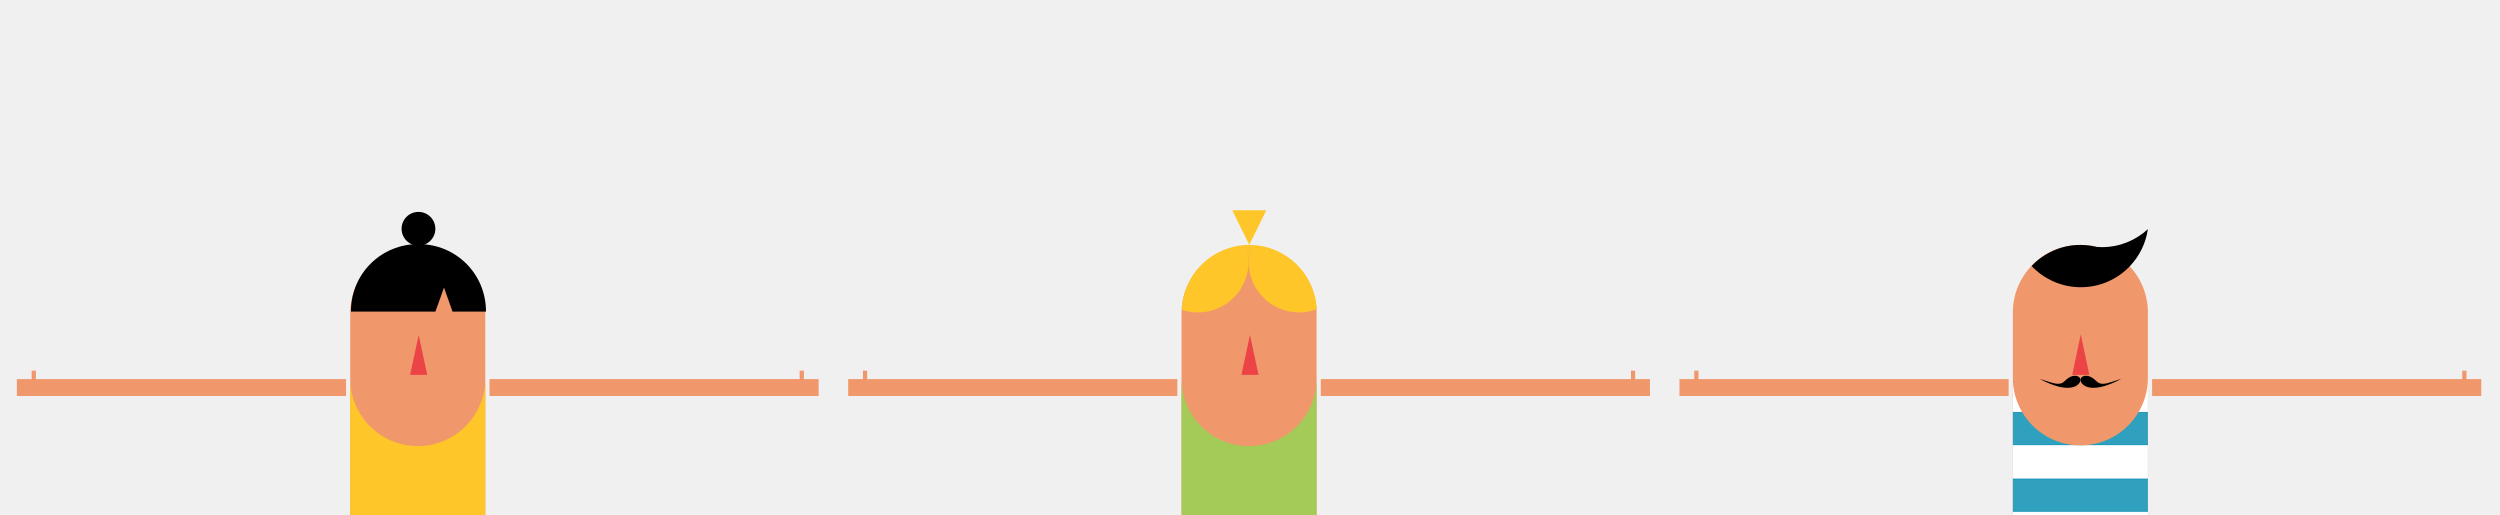
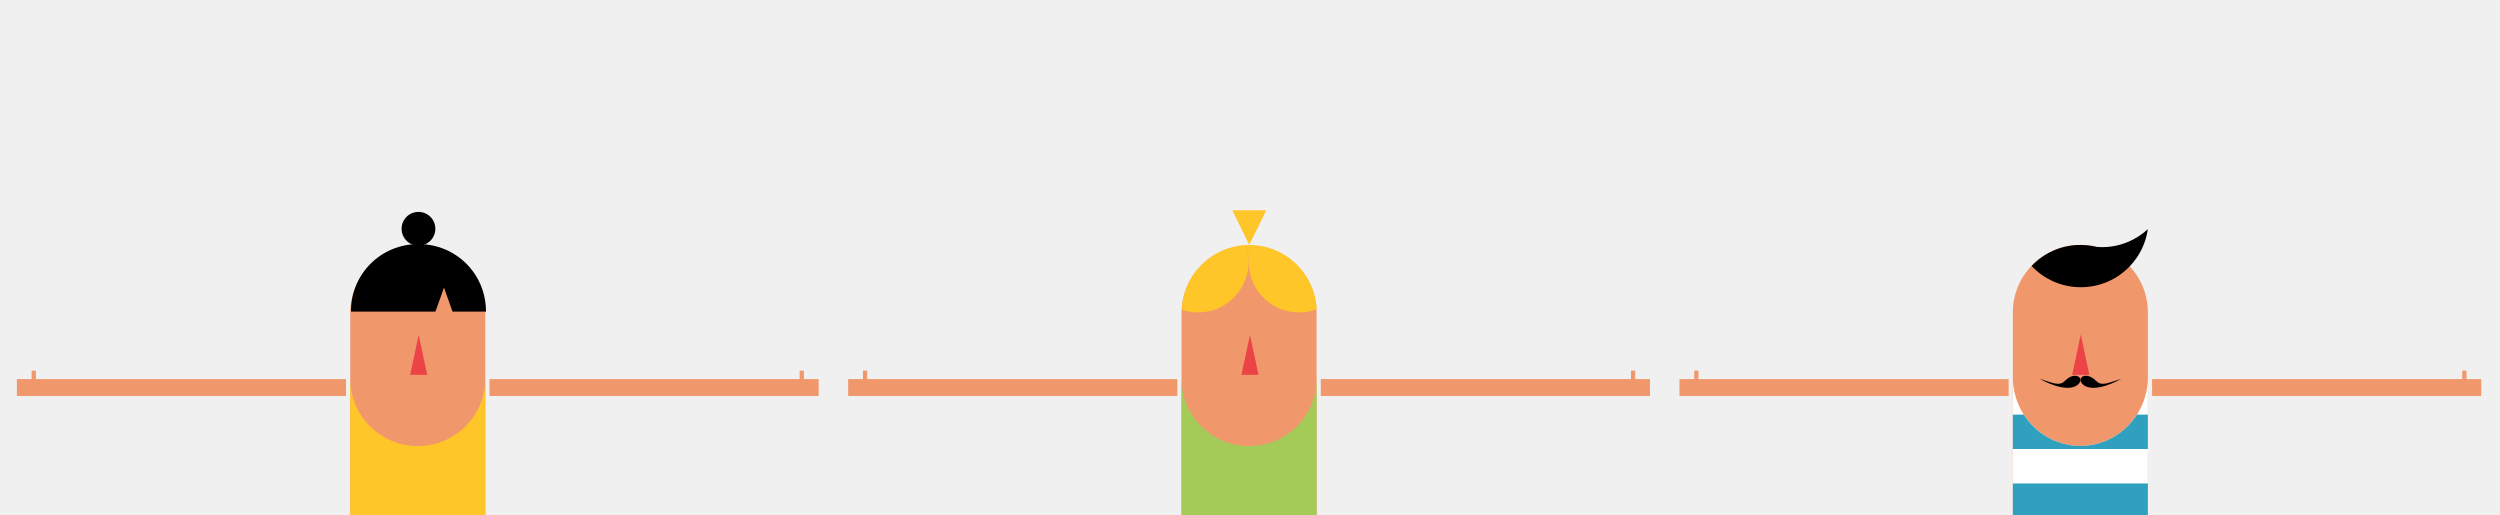
<svg xmlns="http://www.w3.org/2000/svg" xmlns:xlink="http://www.w3.org/1999/xlink" version="1.1" id="Capa_1" x="0px" y="0px" width="1184.887px" height="243.76px" viewBox="0 0 1184.887 243.76" enable-background="new 0 0 1184.887 243.76" xml:space="preserve">
-   <pattern x="-2558" y="-1151.33" width="114" height="20" patternUnits="userSpaceOnUse" id="Nueva_muestra_de_motivo_4" viewBox="0 -20 114 20" overflow="visible">
-     <g>
-       <polygon fill="none" points="0,0 114,0 114,-20 0,-20   " />
-       <polygon fill="#FFFFFF" points="114,0 0,0 0,-10 114,-10   " />
-       <polygon fill="#2FA1BE" points="114,-10 0,-10 0,-20 114,-20   " />
-     </g>
-   </pattern>
  <g>
    <g>
      <polygon fill="#F0976B" points="232,179.67 379,179.67 379,175.67 381,175.67 381,179.67 388,179.67 388,187.67 232,187.67   " />
      <polygon fill="#F0976B" points="164,179.67 17,179.67 17,175.67 15,175.67 15,179.67 8,179.67 8,187.67 164,187.67   " />
    </g>
    <g>
-       <path fill="#F0976B" d="M198,116.43c-17.674,0-32,14.326-32,32v144c0,17.673,14.326,32,32,32c17.672,0,32-14.327,32-32v-144    C230,130.756,215.672,116.43,198,116.43z" />
-       <polygon fill="#EC4346" points="198.428,177.67 194.365,177.67 196.396,168.292 198.428,158.721 200.459,168.194 202.488,177.67       " />
+       <path fill="#F0976B" d="M198,116.43c-17.674,0-32,14.326-32,32v144c0,17.672,14.326,31.999,32,31.999    c17.672,0,32-14.327,32-31.999v-144C230,130.756,215.672,116.43,198,116.43z" />
+       <polygon fill="#EC4346" points="198.428,177.67 194.365,177.67 196.396,168.292 198.428,158.722 200.459,168.194 202.488,177.67       " />
      <path d="M210.428,135.021" />
-       <path fill="#FEC629" d="M198,211.43c-17.674,0-32-14.327-32-32v113c0,17.673,14.326,32,32,32c17.672,0,32-14.327,32-32v-113    C230,197.103,215.672,211.43,198,211.43z" />
-       <path d="M198.336,115.67c-17.674,0-32,14-32,32h40.029l2.029-5.589l2.027-5.782l2.027,5.685l2.025,5.687h15.861    C230.336,129.67,216.008,115.67,198.336,115.67z" />
+       <path fill="#FEC629" d="M198,211.431c-17.674,0-32-14.328-32-32v113c0,17.672,14.326,31.999,32,31.999    c17.672,0,32-14.327,32-31.999v-113C230,197.103,215.672,211.431,198,211.431z" />
+       <path d="M198.336,115.67c-17.674,0-32,14-32,32h40.028l2.029-5.589l2.027-5.782l2.026,5.685l2.025,5.688h15.861    C230.336,129.67,216.008,115.67,198.336,115.67z" />
      <circle cx="198.336" cy="108.43" r="8" />
    </g>
  </g>
  <g>
    <polygon fill="#F0976B" points="626,179.67 773,179.67 773,175.67 775,175.67 775,179.67 782,179.67 782,187.67 626,187.67  " />
    <polygon fill="#F0976B" points="558,179.67 411,179.67 411,175.67 409,175.67 409,179.67 402,179.67 402,187.67 558,187.67  " />
  </g>
-   <path fill="#F0976B" d="M592,116.43c-17.674,0-32,14.326-32,32v144c0,17.673,14.326,32,32,32c17.672,0,32-14.327,32-32v-144  C624,130.756,609.672,116.43,592,116.43z" />
-   <polygon fill="#EC4346" points="592.428,177.67 588.365,177.67 590.396,168.292 592.428,158.721 594.459,168.194 596.488,177.67 " />
+   <path fill="#F0976B" d="M592,116.43c-17.675,0-32,14.326-32,32v144c0,17.672,14.325,31.999,32,31.999c17.672,0,32-14.327,32-31.999  v-144C624,130.756,609.672,116.43,592,116.43z" />
+   <polygon fill="#EC4346" points="592.428,177.67 588.365,177.67 590.396,168.292 592.428,158.722 594.459,168.194 596.488,177.67 " />
  <path d="M604.428,135.021" />
-   <path fill="#A4CB57" d="M592,211.43c-17.674,0-32-14.327-32-32v113c0,17.673,14.326,32,32,32c17.672,0,32-14.327,32-32v-113  C624,197.103,609.672,211.43,592,211.43z" />
+   <path fill="#A4CB57" d="M592,211.431c-17.675,0-32-14.328-32-32v113c0,17.672,14.325,31.999,32,31.999c17.672,0,32-14.327,32-31.999  v-113C624,197.103,609.672,211.431,592,211.431z" />
  <g>
    <polygon fill="#F0976B" points="1020,179.67 1167,179.67 1167,175.67 1169,175.67 1169,179.67 1176,179.67 1176,187.67    1020,187.67  " />
    <polygon fill="#F0976B" points="952,179.67 805,179.67 805,175.67 803,175.67 803,179.67 796,179.67 796,187.67 952,187.67  " />
  </g>
-   <polygon fill="#FEC629" points="592.09,99.67 600.156,99.67 596.123,107.929 592.09,116.01 588.061,107.841 584.031,99.67 " />
+   <polygon fill="#FEC629" points="592.09,99.67 600.156,99.67 596.122,107.929 592.09,116.01 588.061,107.841 584.031,99.67 " />
  <g>
-     <path fill="#FEC629" d="M593.124,116.115c-0.343-0.01-0.685-0.025-1.03-0.025c-0.566,0-1.129,0.016-1.688,0.045   c0.874,2.49,1.355,5.166,1.355,7.955C591.762,121.293,592.245,118.611,593.124,116.115z" />
-     <path fill="#FEC629" d="M591.762,124.09c0-2.789-0.481-5.465-1.355-7.955c-16.476,0.855-29.646,14.174-30.281,30.707   c2.4,0.805,4.966,1.248,7.637,1.248C581.017,148.09,591.762,137.345,591.762,124.09z" />
-     <path fill="#FEC629" d="M593.124,116.115c-0.879,2.496-1.362,5.178-1.362,7.975c0,13.255,10.745,24,24,24   c2.916,0,5.71-0.521,8.295-1.473C623.302,129.969,609.828,116.646,593.124,116.115z" />
+     <path fill="#FEC629" d="M593.123,116.115c-0.343-0.01-0.685-0.025-1.029-0.025c-0.566,0-1.129,0.016-1.688,0.045   c0.874,2.49,1.355,5.166,1.355,7.955C591.762,121.293,592.244,118.611,593.123,116.115z" />
+     <path fill="#FEC629" d="M591.762,124.09c0-2.789-0.481-5.465-1.355-7.955c-16.476,0.855-29.646,14.175-30.28,30.707   c2.399,0.806,4.966,1.248,7.637,1.248C581.017,148.09,591.762,137.345,591.762,124.09z" />
+     <path fill="#FEC629" d="M593.123,116.115c-0.879,2.496-1.361,5.178-1.361,7.975c0,13.255,10.745,24,24,24   c2.916,0,5.71-0.521,8.295-1.473C623.302,129.969,609.827,116.646,593.123,116.115z" />
  </g>
-   <path d="M603.908,134.771" />
-   <path d="M604.168,134.691" />
-   <path fill="#F0976B" d="M986,116.09c-17.673,0-32,14.326-32,32v144c0,17.673,14.327,32,32,32s32-14.327,32-32v-144  C1018,130.416,1003.673,116.09,986,116.09z" />
-   <polygon fill="#EC4346" points="986.187,177.67 982.123,177.67 984.155,168.122 986.187,158.467 988.217,168.067 990.247,177.67 " />
-   <path fill="#F0976B" d="M986.211,136.135c9.129,0,17.366-3.814,23.212-9.937c-4.145-4.415-9.523-7.653-15.59-9.161  c-1.839-0.135-3.635-0.42-5.374-0.852c-0.782-0.057-1.568-0.096-2.365-0.096c-9.14,0-17.378,3.838-23.209,9.982  C968.739,132.266,977.021,136.135,986.211,136.135z" />
-   <path d="M996.211,117.135c-0.801,0-1.592-0.039-2.378-0.098c-1.739-0.432-3.535-0.717-5.374-0.852  c-0.782-0.057-1.568-0.096-2.365-0.096c-9.14,0-17.378,3.838-23.209,9.982c5.854,6.193,14.136,10.062,23.326,10.062  c9.129,0,17.366-3.814,23.212-9.937c4.509-4.722,7.596-10.815,8.57-17.594C1012.269,113.897,1004.619,117.135,996.211,117.135z" />
+   <path d="M603.907,134.771" />
+   <path d="M604.168,134.69" />
+   <path fill="#F0976B" d="M986,116.09c-17.674,0-32,14.326-32,32v144c0,17.673,14.326,32,32,32c17.673,0,32-14.327,32-32v-144  C1018,130.416,1003.673,116.09,986,116.09z" />
+   <polygon fill="#EC4346" points="986.187,177.67 982.122,177.67 984.155,168.122 986.187,158.467 988.217,168.067 990.246,177.67 " />
+   <path fill="#F0976B" d="M986.211,136.135c9.129,0,17.365-3.813,23.212-9.937c-4.146-4.415-9.523-7.653-15.591-9.161  c-1.839-0.135-3.635-0.42-5.374-0.852c-0.781-0.057-1.567-0.096-2.364-0.096c-9.141,0-17.378,3.838-23.209,9.982  C968.739,132.267,977.021,136.135,986.211,136.135z" />
+   <path d="M996.211,117.135c-0.802,0-1.593-0.039-2.379-0.098c-1.738-0.432-3.534-0.717-5.373-0.852  c-0.782-0.057-1.568-0.096-2.365-0.096c-9.141,0-17.378,3.838-23.209,9.982c5.854,6.193,14.136,10.062,23.326,10.062  c9.129,0,17.365-3.813,23.212-9.937c4.509-4.722,7.596-10.815,8.569-17.594C1012.269,113.897,1004.618,117.135,996.211,117.135z" />
  <g>
-     <path d="M966.661,179.523c0,0,12.926,7.566,18.334,2.619c1.065-0.975,1.065-2.1,1.065-2.1s0.024-1.063-1.14-1.626   c-1.326-0.641-3.617-0.545-6.325,2.175c-0.926,0.93-2.216,1.729-5.139,1.051C971.723,181.24,966.661,179.523,966.661,179.523z" />
-     <path d="M1005.459,179.523c0,0-12.926,7.566-18.334,2.619c-1.065-0.975-1.065-2.1-1.065-2.1s-0.024-1.063,1.14-1.626   c1.326-0.641,3.617-0.545,6.325,2.175c0.926,0.93,2.216,1.729,5.139,1.051C1000.397,181.24,1005.459,179.523,1005.459,179.523z" />
+     <path d="M966.66,179.522c0,0,12.927,7.566,18.334,2.619c1.065-0.975,1.065-2.1,1.065-2.1s0.024-1.062-1.14-1.626   c-1.326-0.642-3.617-0.545-6.325,2.175c-0.927,0.93-2.216,1.729-5.14,1.051C971.723,181.24,966.66,179.522,966.66,179.522z" />
+     <path d="M1005.459,179.522c0,0-12.927,7.566-18.334,2.619c-1.065-0.975-1.065-2.1-1.065-2.1s-0.024-1.062,1.14-1.626   c1.326-0.642,3.617-0.545,6.325,2.175c0.926,0.93,2.216,1.729,5.139,1.051C1000.397,181.24,1005.459,179.522,1005.459,179.522z" />
  </g>
-   <pattern id="SVGID_1_" xlink:href="#Nueva_muestra_de_motivo_4" patternTransform="matrix(1.5791 0 0 1.5791 902.7803 3623.974)">
- </pattern>
-   <path fill="url(#SVGID_1_)" d="M986,211.09c-17.673,0-32-14.327-32-32v113c0,17.673,14.327,32,32,32s32-14.327,32-32v-113  C1018,196.763,1003.673,211.09,986,211.09z" />
+   <g>
+     <g>
+       <g>
+         <defs>
+           <path id="SVGID_1_" d="M986,324.563c17.673,0,32-14.615,32-32.642V178.694c0,18.027-14.327,32.643-32,32.643      s-32-14.613-32-32.643v113.228C954,309.948,968.327,324.563,986,324.563z" />
+         </defs>
+         <clipPath id="SVGID_2_">
+           <use xlink:href="#SVGID_1_" overflow="visible" />
+         </clipPath>
+         <rect x="904.5" y="137.847" clip-path="url(#SVGID_2_)" fill="#FFFFFF" width="161.5" height="200.952" />
+       </g>
+     </g>
+     <g>
+       <g>
+         <defs>
+           <path id="SVGID_3_" d="M986,324.563c17.673,0,32-14.615,32-32.642V178.694c0,18.027-14.327,32.643-32,32.643      s-32-14.613-32-32.643v113.228C954,309.948,968.327,324.563,986,324.563z" />
+         </defs>
+         <clipPath id="SVGID_4_">
+           <use xlink:href="#SVGID_3_" overflow="visible" />
+         </clipPath>
+         <rect x="947.5" y="261.275" clip-path="url(#SVGID_4_)" fill="#2FA1BE" width="74.5" height="16.32" />
+       </g>
+     </g>
+     <g>
+       <g>
+         <defs>
+           <path id="SVGID_5_" d="M986,324.563c17.673,0,32-14.615,32-32.642V178.694c0,18.027-14.327,32.643-32,32.643      s-32-14.613-32-32.643v113.228C954,309.948,968.327,324.563,986,324.563z" />
+         </defs>
+         <clipPath id="SVGID_6_">
+           <use xlink:href="#SVGID_5_" overflow="visible" />
+         </clipPath>
+         <rect x="947.5" y="229.142" clip-path="url(#SVGID_6_)" fill="#2FA1BE" width="74.5" height="16.321" />
+       </g>
+     </g>
+     <g>
+       <g>
+         <defs>
+           <path id="SVGID_7_" d="M986,324.563c17.673,0,32-14.615,32-32.642V178.694c0,18.027-14.327,32.643-32,32.643      s-32-14.613-32-32.643v113.228C954,309.948,968.327,324.563,986,324.563z" />
+         </defs>
+         <clipPath id="SVGID_8_">
+           <use xlink:href="#SVGID_7_" overflow="visible" />
+         </clipPath>
+         <rect x="947.5" y="196.5" clip-path="url(#SVGID_8_)" fill="#2FA1BE" width="74.5" height="16.321" />
+       </g>
+     </g>
+   </g>
</svg>
